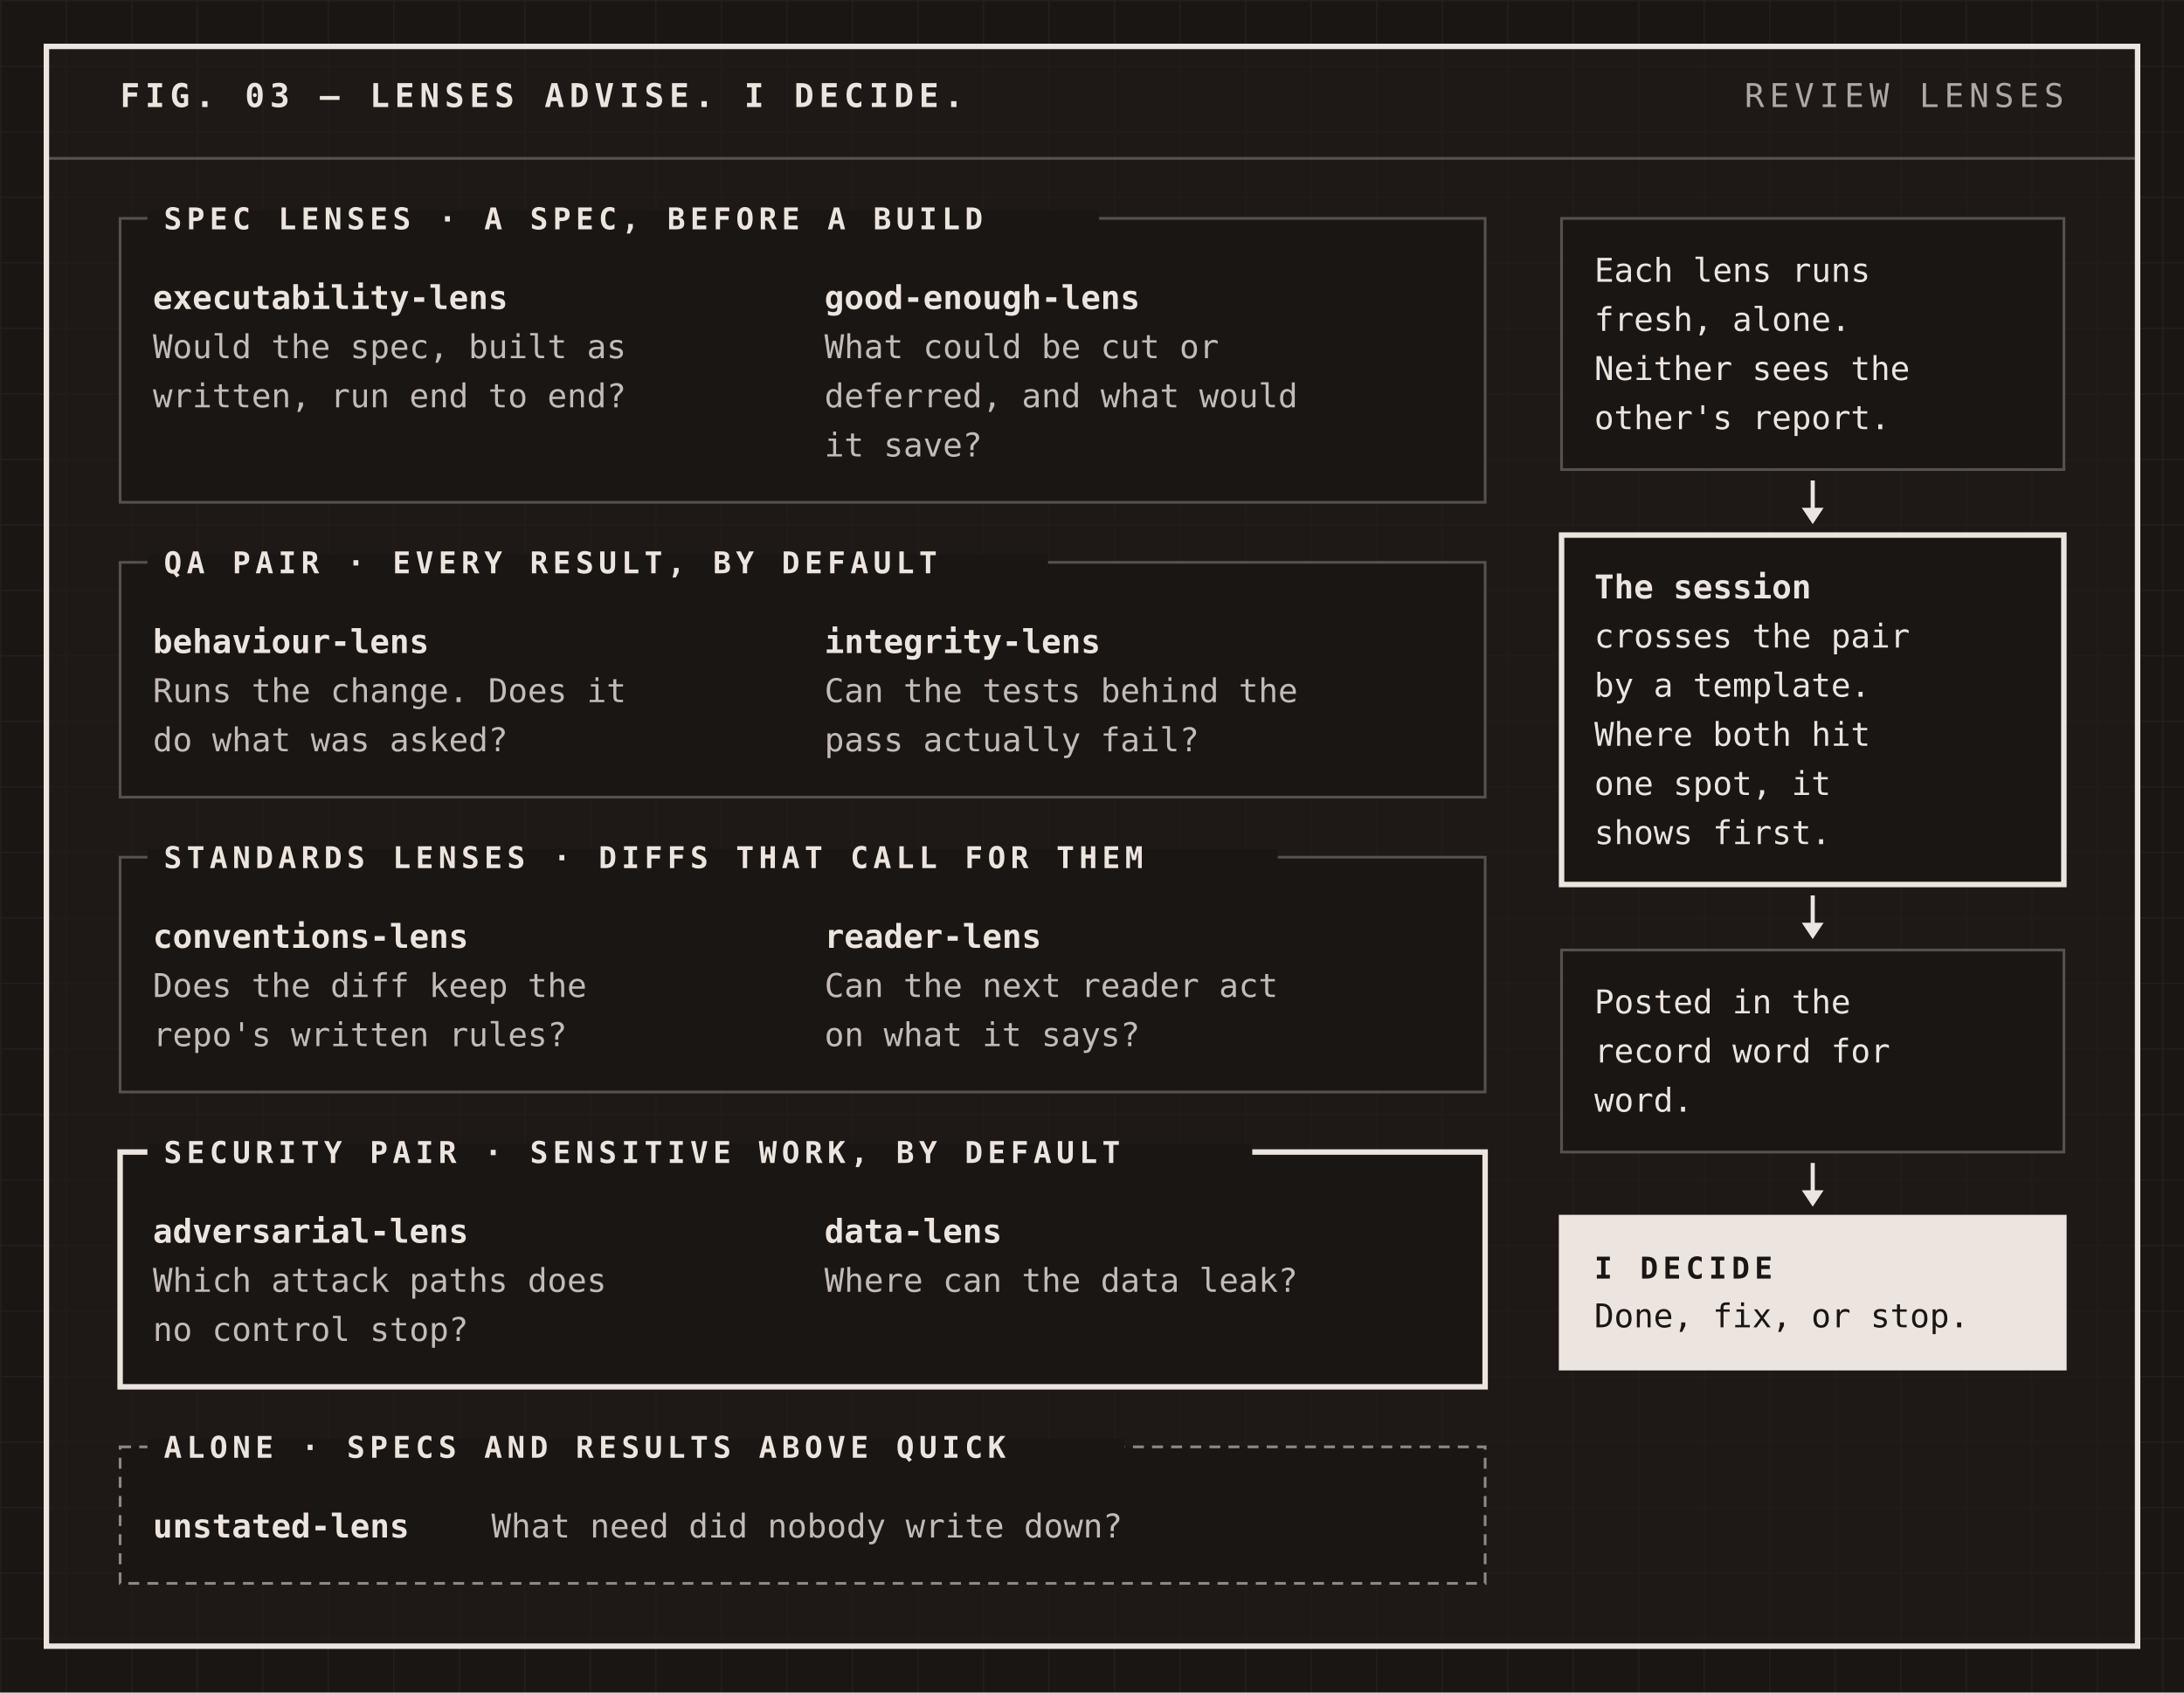
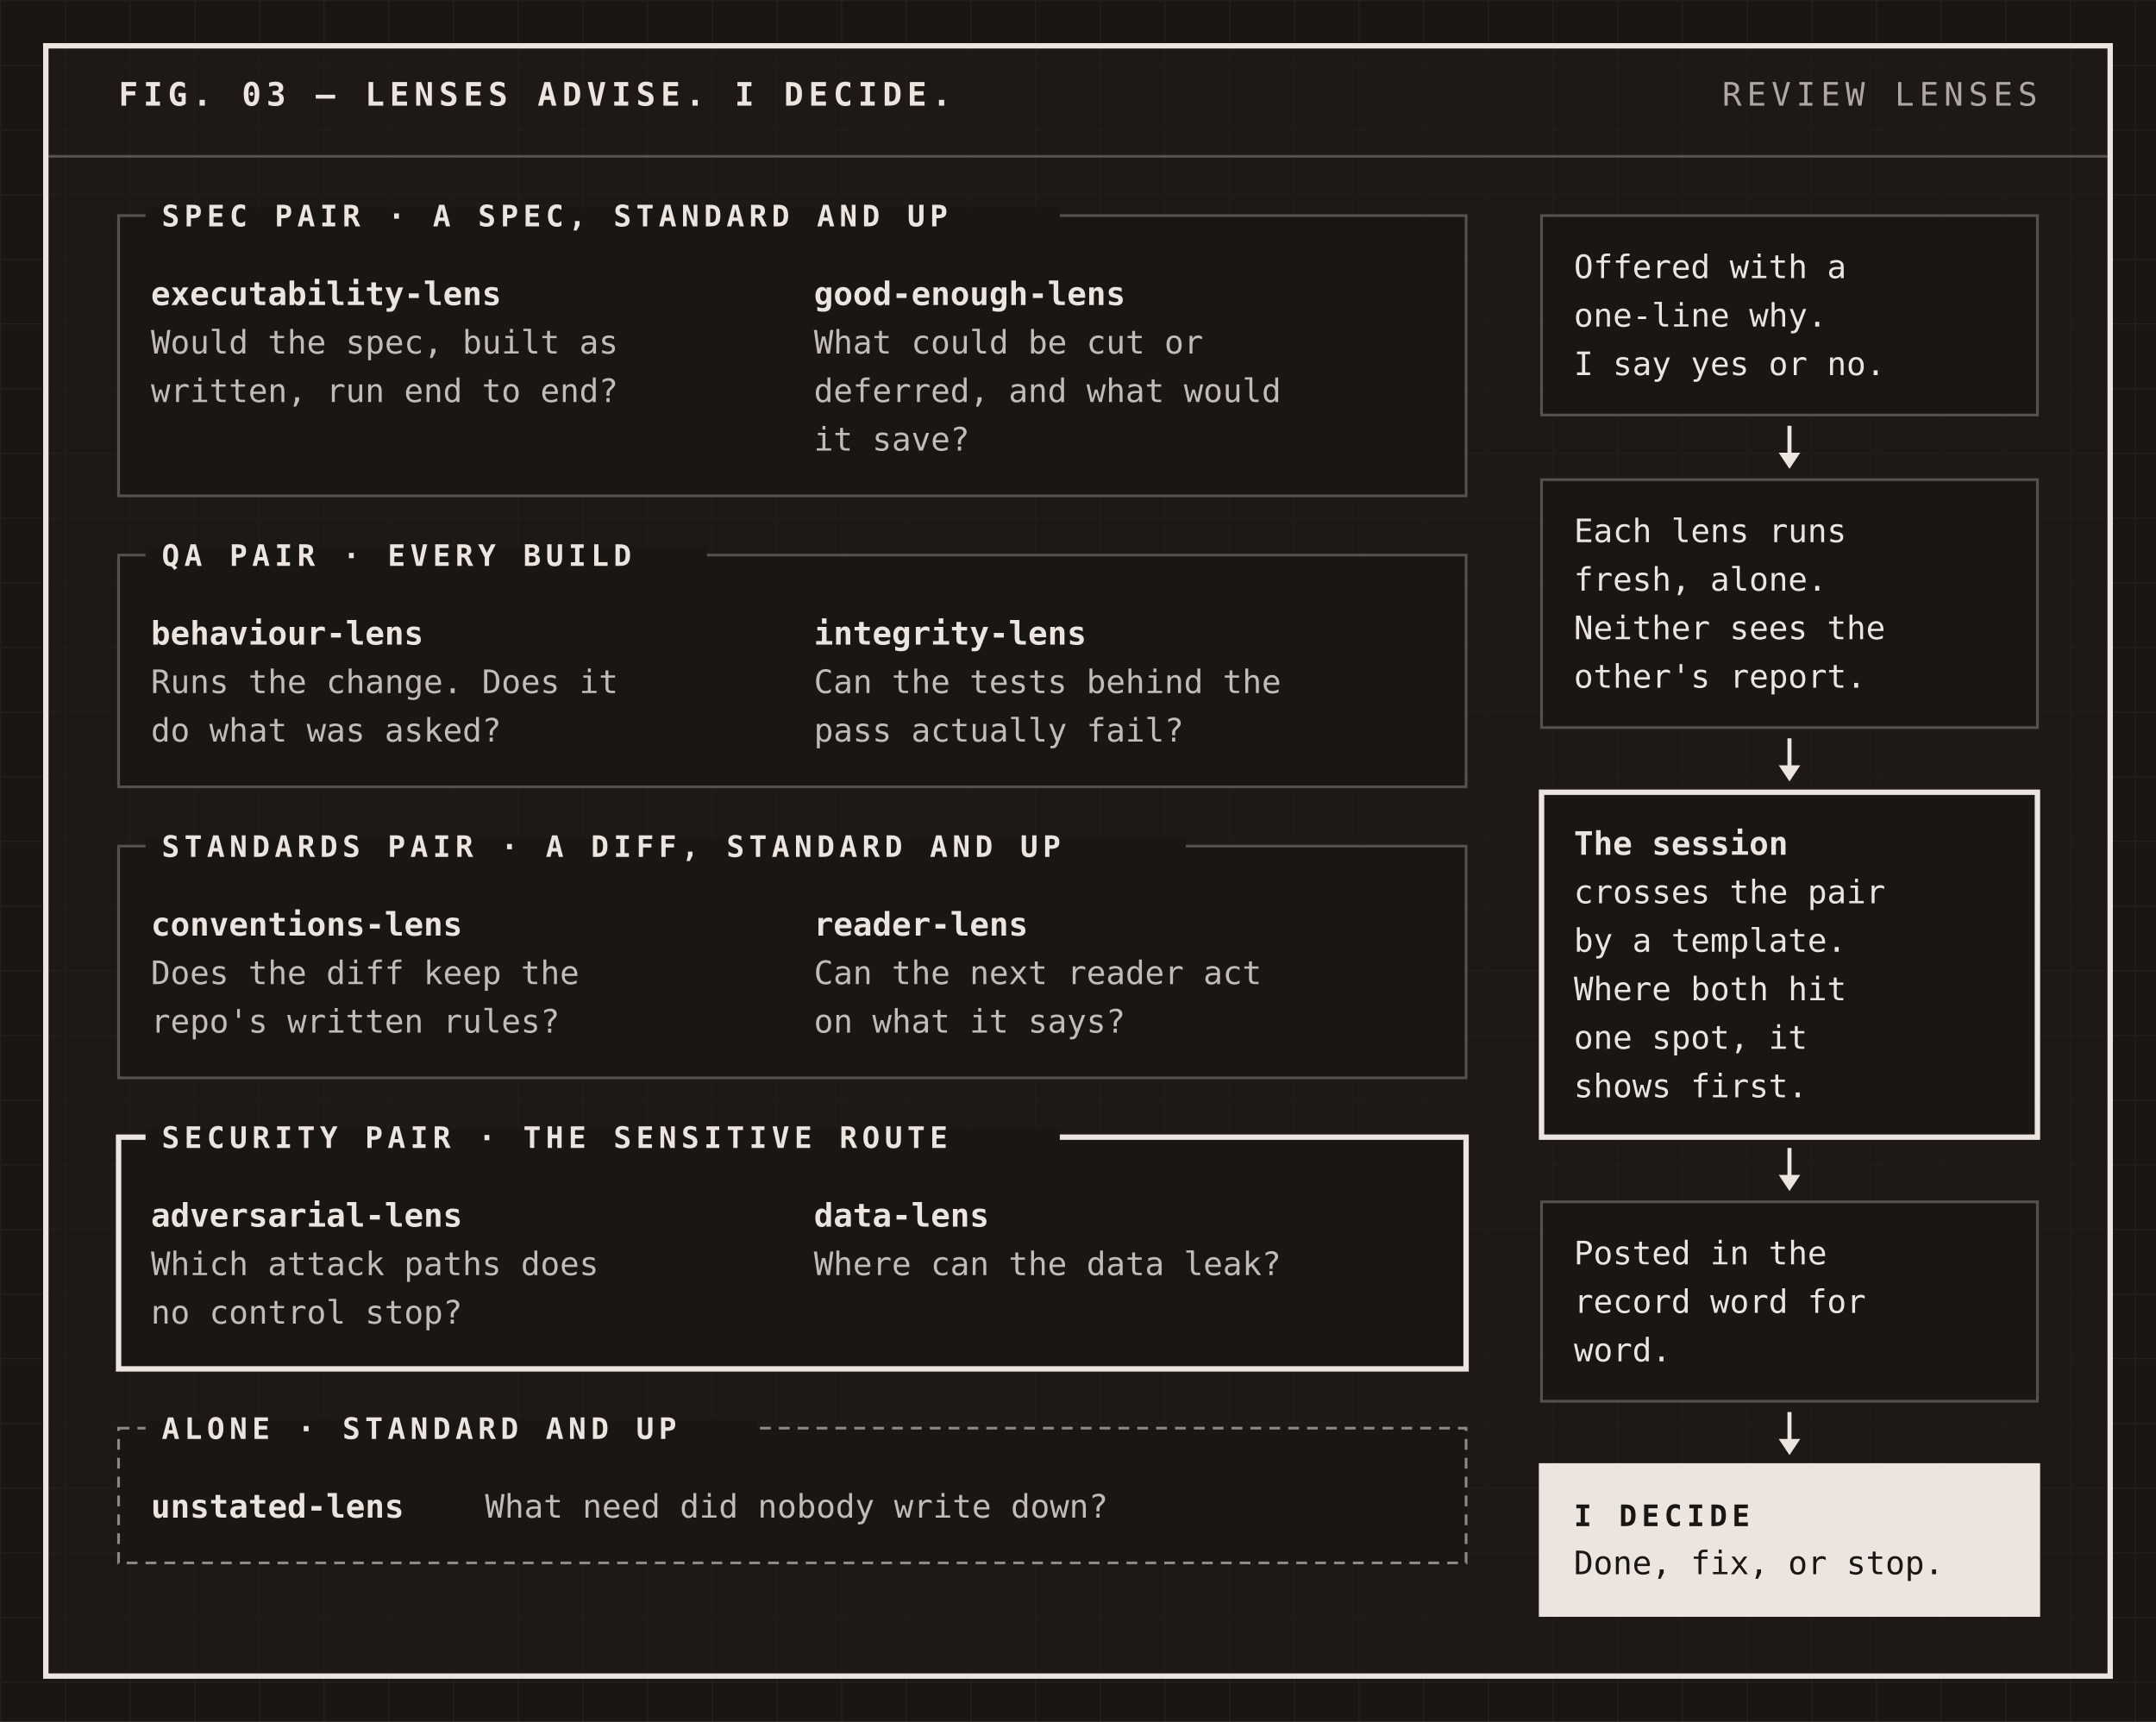
- <svg xmlns="http://www.w3.org/2000/svg" width="800" height="620" viewBox="0 0 800 620" font-family="'IBM Plex Mono', ui-monospace, SFMono-Regular, Menlo, Consolas, monospace" role="img">
-   <rect width="800" height="620" fill="#1a1614" />
+ <svg xmlns="http://www.w3.org/2000/svg" width="800" height="639" viewBox="0 0 800 639" font-family="'IBM Plex Mono', ui-monospace, SFMono-Regular, Menlo, Consolas, monospace" role="img">
+   <rect width="800" height="639" fill="#1a1614" />
  <defs>
    <pattern id="grid" width="24" height="24" patternUnits="userSpaceOnUse">
      <path d="M24 0H0V24" fill="none" stroke="#ece5df" stroke-opacity="0.045" stroke-width="1" />
    </pattern>
  </defs>
-   <rect width="800" height="620" fill="url(#grid)" />
-   <rect x="17" y="17" width="766" height="586" fill="#201b18" fill-opacity="0.72" stroke="#ece5df" stroke-width="2" />
+   <rect width="800" height="639" fill="url(#grid)" />
+   <rect x="17" y="17" width="766" height="605" fill="#201b18" fill-opacity="0.72" stroke="#ece5df" stroke-width="2" />
  <text x="44" y="39.2" font-size="12" font-weight="600" letter-spacing="1.92" fill="#ece5df">FIG. 03 — LENSES ADVISE. I DECIDE.</text>
  <text x="756" y="39.2" font-size="12" letter-spacing="1.92" text-anchor="end" fill="#ece5df" fill-opacity="0.7">REVIEW LENSES</text>
  <line x1="18" y1="58" x2="782" y2="58" stroke="#ece5df" stroke-opacity="0.28" stroke-width="1" />
  <rect x="44" y="80" width="500" height="104" fill="#1a1614" stroke="#ece5df" stroke-opacity="0.28" stroke-width="1" />
-   <rect x="54" y="77" width="348.6" height="6" fill="#1a1614" />
-   <text x="60" y="84" font-size="11" font-weight="600" letter-spacing="1.76" fill="#ece5df">SPEC LENSES · A SPEC, BEFORE A BUILD</text>
+   <rect x="54" y="77" width="339.25" height="6" fill="#1a1614" />
+   <text x="60" y="84" font-size="11" font-weight="600" letter-spacing="1.76" fill="#ece5df">SPEC PAIR · A SPEC, STANDARD AND UP</text>
  <text x="56" y="113.2" font-size="12" font-weight="600" fill="#ece5df">executability-lens</text>
  <text x="56" y="131.2" font-size="12" fill="#ece5df" fill-opacity="0.8">Would the spec, built as</text>
  <text x="56" y="149.2" font-size="12" fill="#ece5df" fill-opacity="0.8">written, run end to end?</text>
  <text x="302" y="113.2" font-size="12" font-weight="600" fill="#ece5df">good-enough-lens</text>
  <text x="302" y="131.2" font-size="12" fill="#ece5df" fill-opacity="0.8">What could be cut or</text>
  <text x="302" y="149.2" font-size="12" fill="#ece5df" fill-opacity="0.8">deferred, and what would</text>
  <text x="302" y="167.2" font-size="12" fill="#ece5df" fill-opacity="0.8">it save?</text>
  <rect x="44" y="206" width="500" height="86" fill="#1a1614" stroke="#ece5df" stroke-opacity="0.28" stroke-width="1" />
-   <rect x="54" y="203" width="329.9" height="6" fill="#1a1614" />
-   <text x="60" y="210" font-size="11" font-weight="600" letter-spacing="1.76" fill="#ece5df">QA PAIR · EVERY RESULT, BY DEFAULT</text>
+   <rect x="54" y="203" width="208.35" height="6" fill="#1a1614" />
+   <text x="60" y="210" font-size="11" font-weight="600" letter-spacing="1.76" fill="#ece5df">QA PAIR · EVERY BUILD</text>
  <text x="56" y="239.2" font-size="12" font-weight="600" fill="#ece5df">behaviour-lens</text>
  <text x="56" y="257.2" font-size="12" fill="#ece5df" fill-opacity="0.8">Runs the change. Does it</text>
  <text x="56" y="275.2" font-size="12" fill="#ece5df" fill-opacity="0.8">do what was asked?</text>
  <text x="302" y="239.2" font-size="12" font-weight="600" fill="#ece5df">integrity-lens</text>
  <text x="302" y="257.2" font-size="12" fill="#ece5df" fill-opacity="0.8">Can the tests behind the</text>
  <text x="302" y="275.2" font-size="12" fill="#ece5df" fill-opacity="0.8">pass actually fail?</text>
  <rect x="44" y="314" width="500" height="86" fill="#1a1614" stroke="#ece5df" stroke-opacity="0.28" stroke-width="1" />
-   <rect x="54" y="311" width="414.05" height="6" fill="#1a1614" />
-   <text x="60" y="318" font-size="11" font-weight="600" letter-spacing="1.76" fill="#ece5df">STANDARDS LENSES · DIFFS THAT CALL FOR THEM</text>
+   <rect x="54" y="311" width="386" height="6" fill="#1a1614" />
+   <text x="60" y="318" font-size="11" font-weight="600" letter-spacing="1.76" fill="#ece5df">STANDARDS PAIR · A DIFF, STANDARD AND UP</text>
  <text x="56" y="347.2" font-size="12" font-weight="600" fill="#ece5df">conventions-lens</text>
  <text x="56" y="365.2" font-size="12" fill="#ece5df" fill-opacity="0.8">Does the diff keep the</text>
  <text x="56" y="383.2" font-size="12" fill="#ece5df" fill-opacity="0.8">repo's written rules?</text>
  <text x="302" y="347.2" font-size="12" font-weight="600" fill="#ece5df">reader-lens</text>
  <text x="302" y="365.2" font-size="12" fill="#ece5df" fill-opacity="0.8">Can the next reader act</text>
  <text x="302" y="383.2" font-size="12" fill="#ece5df" fill-opacity="0.8">on what it says?</text>
  <rect x="44" y="422" width="500" height="86" fill="#1a1614" stroke="#ece5df" stroke-width="2" />
-   <rect x="54" y="419" width="404.7" height="6" fill="#1a1614" />
-   <text x="60" y="426" font-size="11" font-weight="600" letter-spacing="1.76" fill="#ece5df">SECURITY PAIR · SENSITIVE WORK, BY DEFAULT</text>
+   <rect x="54" y="419" width="339.25" height="6" fill="#1a1614" />
+   <text x="60" y="426" font-size="11" font-weight="600" letter-spacing="1.76" fill="#ece5df">SECURITY PAIR · THE SENSITIVE ROUTE</text>
  <text x="56" y="455.2" font-size="12" font-weight="600" fill="#ece5df">adversarial-lens</text>
  <text x="56" y="473.2" font-size="12" fill="#ece5df" fill-opacity="0.8">Which attack paths does</text>
  <text x="56" y="491.2" font-size="12" fill="#ece5df" fill-opacity="0.8">no control stop?</text>
  <text x="302" y="455.2" font-size="12" font-weight="600" fill="#ece5df">data-lens</text>
  <text x="302" y="473.2" font-size="12" fill="#ece5df" fill-opacity="0.8">Where can the data leak?</text>
  <rect x="44" y="530" width="500" height="50" fill="#1a1614" stroke="#ece5df" stroke-opacity="0.55" stroke-width="1" stroke-dasharray="4 3" />
-   <rect x="54" y="527" width="357.95" height="6" fill="#1a1614" />
-   <text x="60" y="534" font-size="11" font-weight="600" letter-spacing="1.76" fill="#ece5df">ALONE · SPECS AND RESULTS ABOVE QUICK</text>
+   <rect x="54" y="527" width="227.05" height="6" fill="#1a1614" />
+   <text x="60" y="534" font-size="11" font-weight="600" letter-spacing="1.76" fill="#ece5df">ALONE · STANDARD AND UP</text>
  <text x="56" y="563.2" font-size="12" font-weight="600" fill="#ece5df">unstated-lens</text>
  <text x="180" y="563.2" font-size="12" fill="#ece5df" fill-opacity="0.8">What need did nobody write down?</text>
-   <rect x="572" y="80" width="184" height="92" fill="#1a1614" stroke="#ece5df" stroke-opacity="0.28" stroke-width="1" />
-   <text x="584" y="103.2" font-size="12" fill="#ece5df">Each lens runs</text>
-   <text x="584" y="121.2" font-size="12" fill="#ece5df">fresh, alone.</text>
-   <text x="584" y="139.2" font-size="12" fill="#ece5df">Neither sees the</text>
-   <text x="584" y="157.2" font-size="12" fill="#ece5df">other's report.</text>
-   <line x1="664" y1="176" x2="664" y2="187" stroke="#ece5df" stroke-width="1.5" />
-   <path d="M660 186L668 186L664 192Z" fill="#ece5df" />
-   <rect x="572" y="196" width="184" height="128" fill="#1a1614" stroke="#ece5df" stroke-width="2" />
-   <text x="584" y="219.2" font-size="12" font-weight="600" fill="#ece5df">The session</text>
-   <text x="584" y="237.2" font-size="12" fill="#ece5df">crosses the pair</text>
-   <text x="584" y="255.2" font-size="12" fill="#ece5df">by a template.</text>
-   <text x="584" y="273.2" font-size="12" fill="#ece5df">Where both hit</text>
-   <text x="584" y="291.2" font-size="12" fill="#ece5df">one spot, it</text>
-   <text x="584" y="309.2" font-size="12" fill="#ece5df">shows first.</text>
-   <line x1="664" y1="328" x2="664" y2="339" stroke="#ece5df" stroke-width="1.5" />
-   <path d="M660 338L668 338L664 344Z" fill="#ece5df" />
-   <rect x="572" y="348" width="184" height="74" fill="#1a1614" stroke="#ece5df" stroke-opacity="0.28" stroke-width="1" />
-   <text x="584" y="371.2" font-size="12" fill="#ece5df">Posted in the</text>
-   <text x="584" y="389.2" font-size="12" fill="#ece5df">record word for</text>
-   <text x="584" y="407.2" font-size="12" fill="#ece5df">word.</text>
+   <rect x="572" y="80" width="184" height="74" fill="#1a1614" stroke="#ece5df" stroke-opacity="0.28" stroke-width="1" />
+   <text x="584" y="103.2" font-size="12" fill="#ece5df">Offered with a</text>
+   <text x="584" y="121.2" font-size="12" fill="#ece5df">one-line why.</text>
+   <text x="584" y="139.2" font-size="12" fill="#ece5df">I say yes or no.</text>
+   <line x1="664" y1="158" x2="664" y2="169" stroke="#ece5df" stroke-width="1.5" />
+   <path d="M660 168L668 168L664 174Z" fill="#ece5df" />
+   <rect x="572" y="178" width="184" height="92" fill="#1a1614" stroke="#ece5df" stroke-opacity="0.28" stroke-width="1" />
+   <text x="584" y="201.2" font-size="12" fill="#ece5df">Each lens runs</text>
+   <text x="584" y="219.2" font-size="12" fill="#ece5df">fresh, alone.</text>
+   <text x="584" y="237.2" font-size="12" fill="#ece5df">Neither sees the</text>
+   <text x="584" y="255.2" font-size="12" fill="#ece5df">other's report.</text>
+   <line x1="664" y1="274" x2="664" y2="285" stroke="#ece5df" stroke-width="1.5" />
+   <path d="M660 284L668 284L664 290Z" fill="#ece5df" />
+   <rect x="572" y="294" width="184" height="128" fill="#1a1614" stroke="#ece5df" stroke-width="2" />
+   <text x="584" y="317.2" font-size="12" font-weight="600" fill="#ece5df">The session</text>
+   <text x="584" y="335.2" font-size="12" fill="#ece5df">crosses the pair</text>
+   <text x="584" y="353.2" font-size="12" fill="#ece5df">by a template.</text>
+   <text x="584" y="371.2" font-size="12" fill="#ece5df">Where both hit</text>
+   <text x="584" y="389.2" font-size="12" fill="#ece5df">one spot, it</text>
+   <text x="584" y="407.2" font-size="12" fill="#ece5df">shows first.</text>
  <line x1="664" y1="426" x2="664" y2="437" stroke="#ece5df" stroke-width="1.5" />
  <path d="M660 436L668 436L664 442Z" fill="#ece5df" />
-   <rect x="572" y="446" width="184" height="55" fill="#ece5df" stroke="#ece5df" stroke-width="2" />
-   <text x="584" y="468.35" font-size="11" font-weight="600" letter-spacing="1.76" fill="#1a1614">I DECIDE</text>
-   <text x="584" y="486.2" font-size="12" fill="#1a1614">Done, fix, or stop.</text>
+   <rect x="572" y="446" width="184" height="74" fill="#1a1614" stroke="#ece5df" stroke-opacity="0.28" stroke-width="1" />
+   <text x="584" y="469.2" font-size="12" fill="#ece5df">Posted in the</text>
+   <text x="584" y="487.2" font-size="12" fill="#ece5df">record word for</text>
+   <text x="584" y="505.2" font-size="12" fill="#ece5df">word.</text>
+   <line x1="664" y1="524" x2="664" y2="535" stroke="#ece5df" stroke-width="1.5" />
+   <path d="M660 534L668 534L664 540Z" fill="#ece5df" />
+   <rect x="572" y="544" width="184" height="55" fill="#ece5df" stroke="#ece5df" stroke-width="2" />
+   <text x="584" y="566.35" font-size="11" font-weight="600" letter-spacing="1.76" fill="#1a1614">I DECIDE</text>
+   <text x="584" y="584.2" font-size="12" fill="#1a1614">Done, fix, or stop.</text>
</svg>
